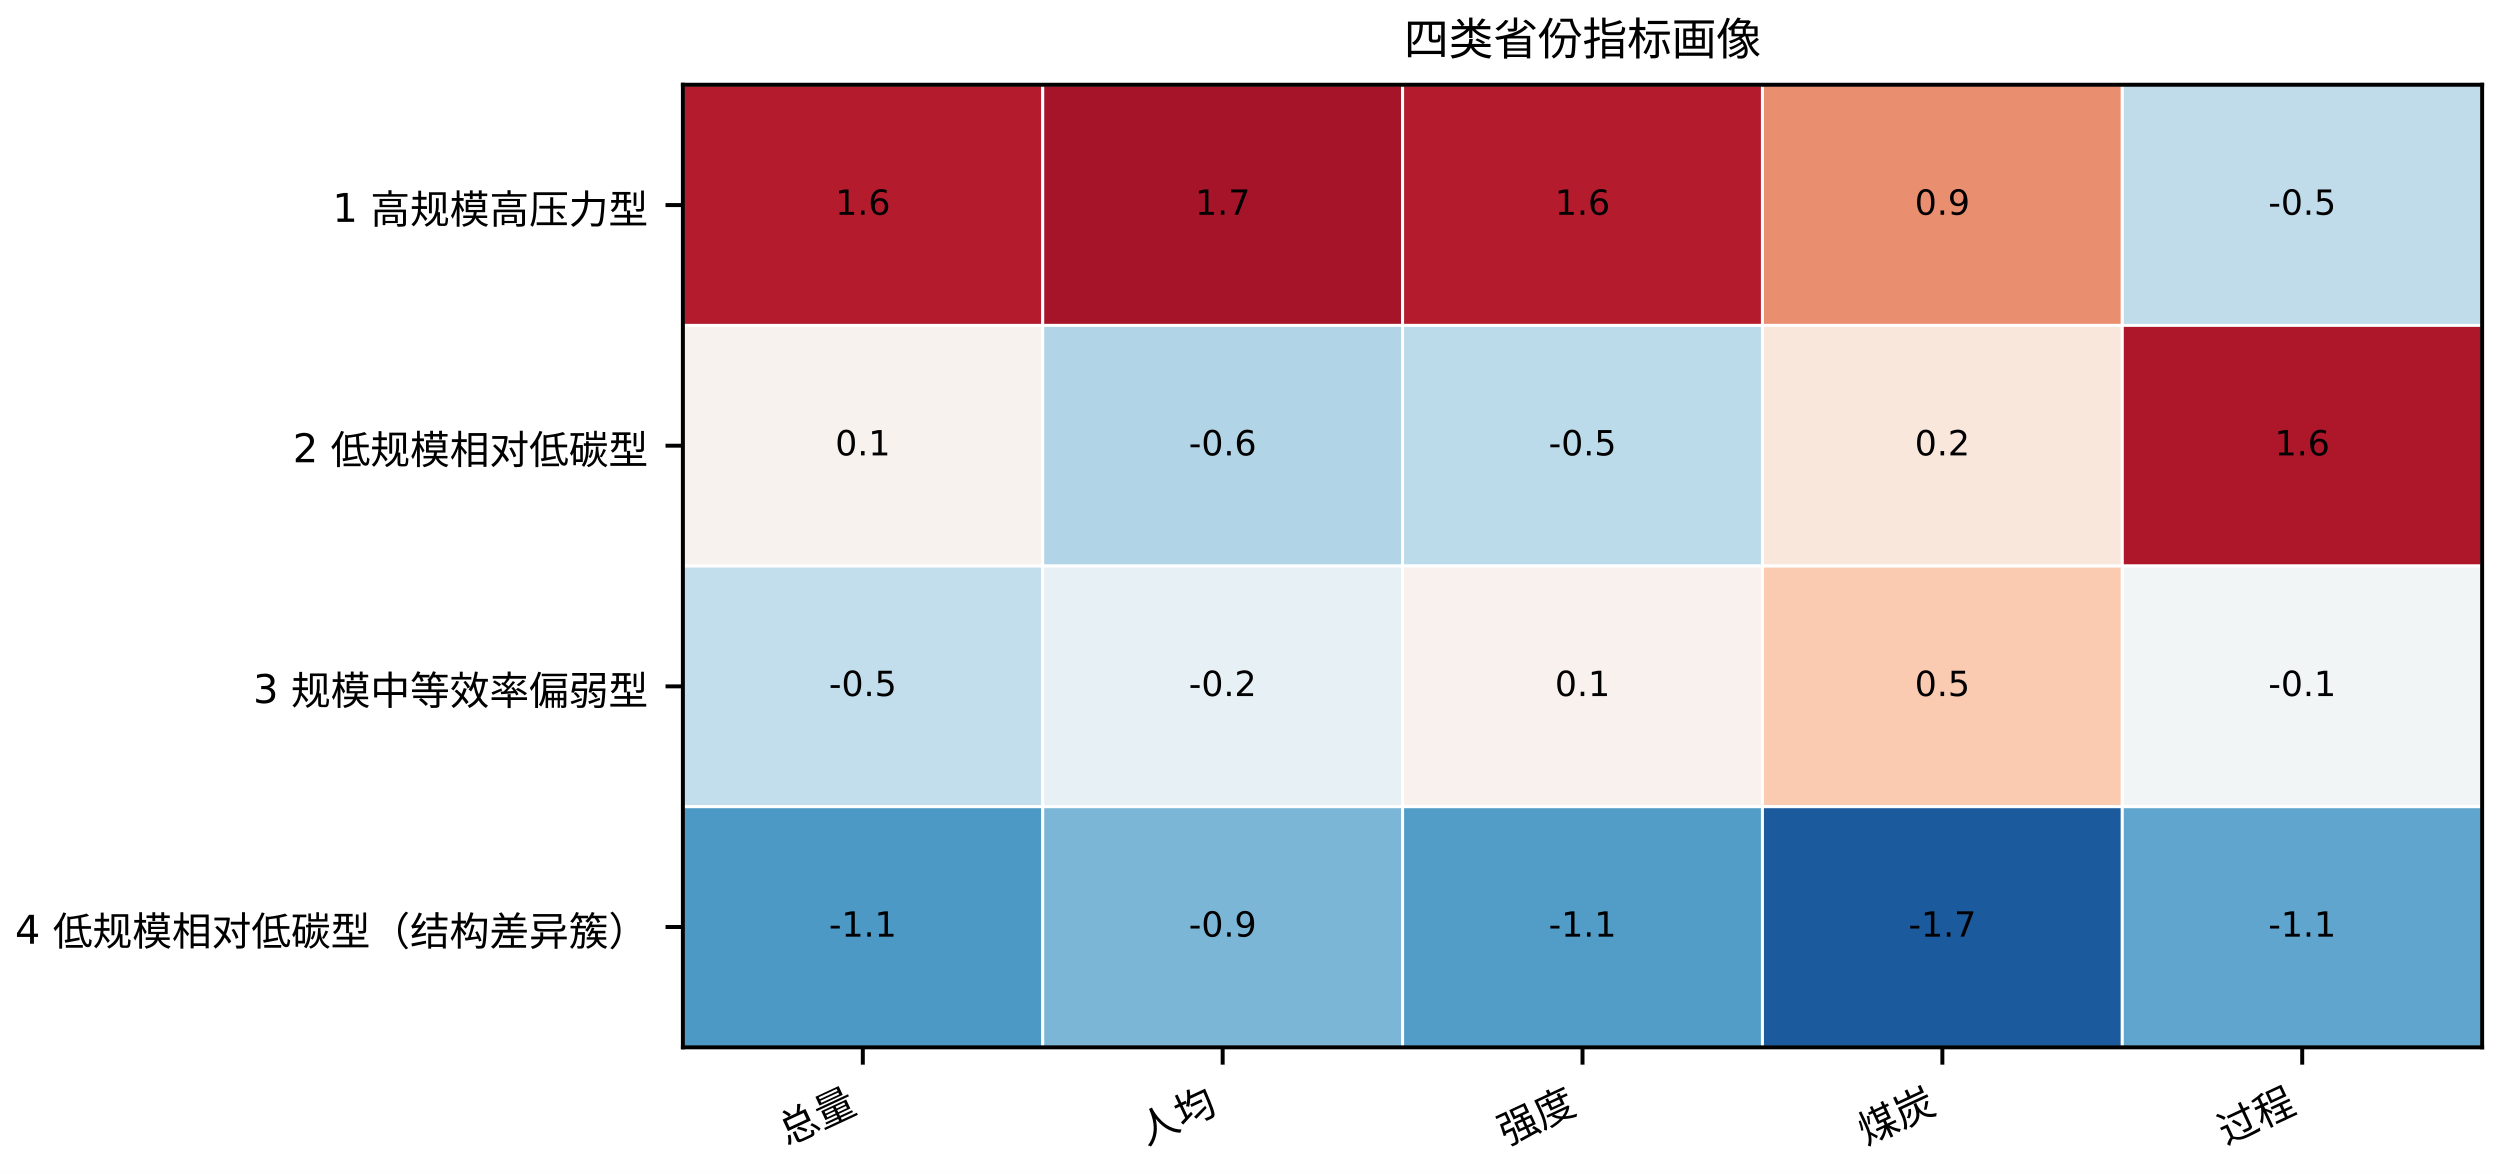
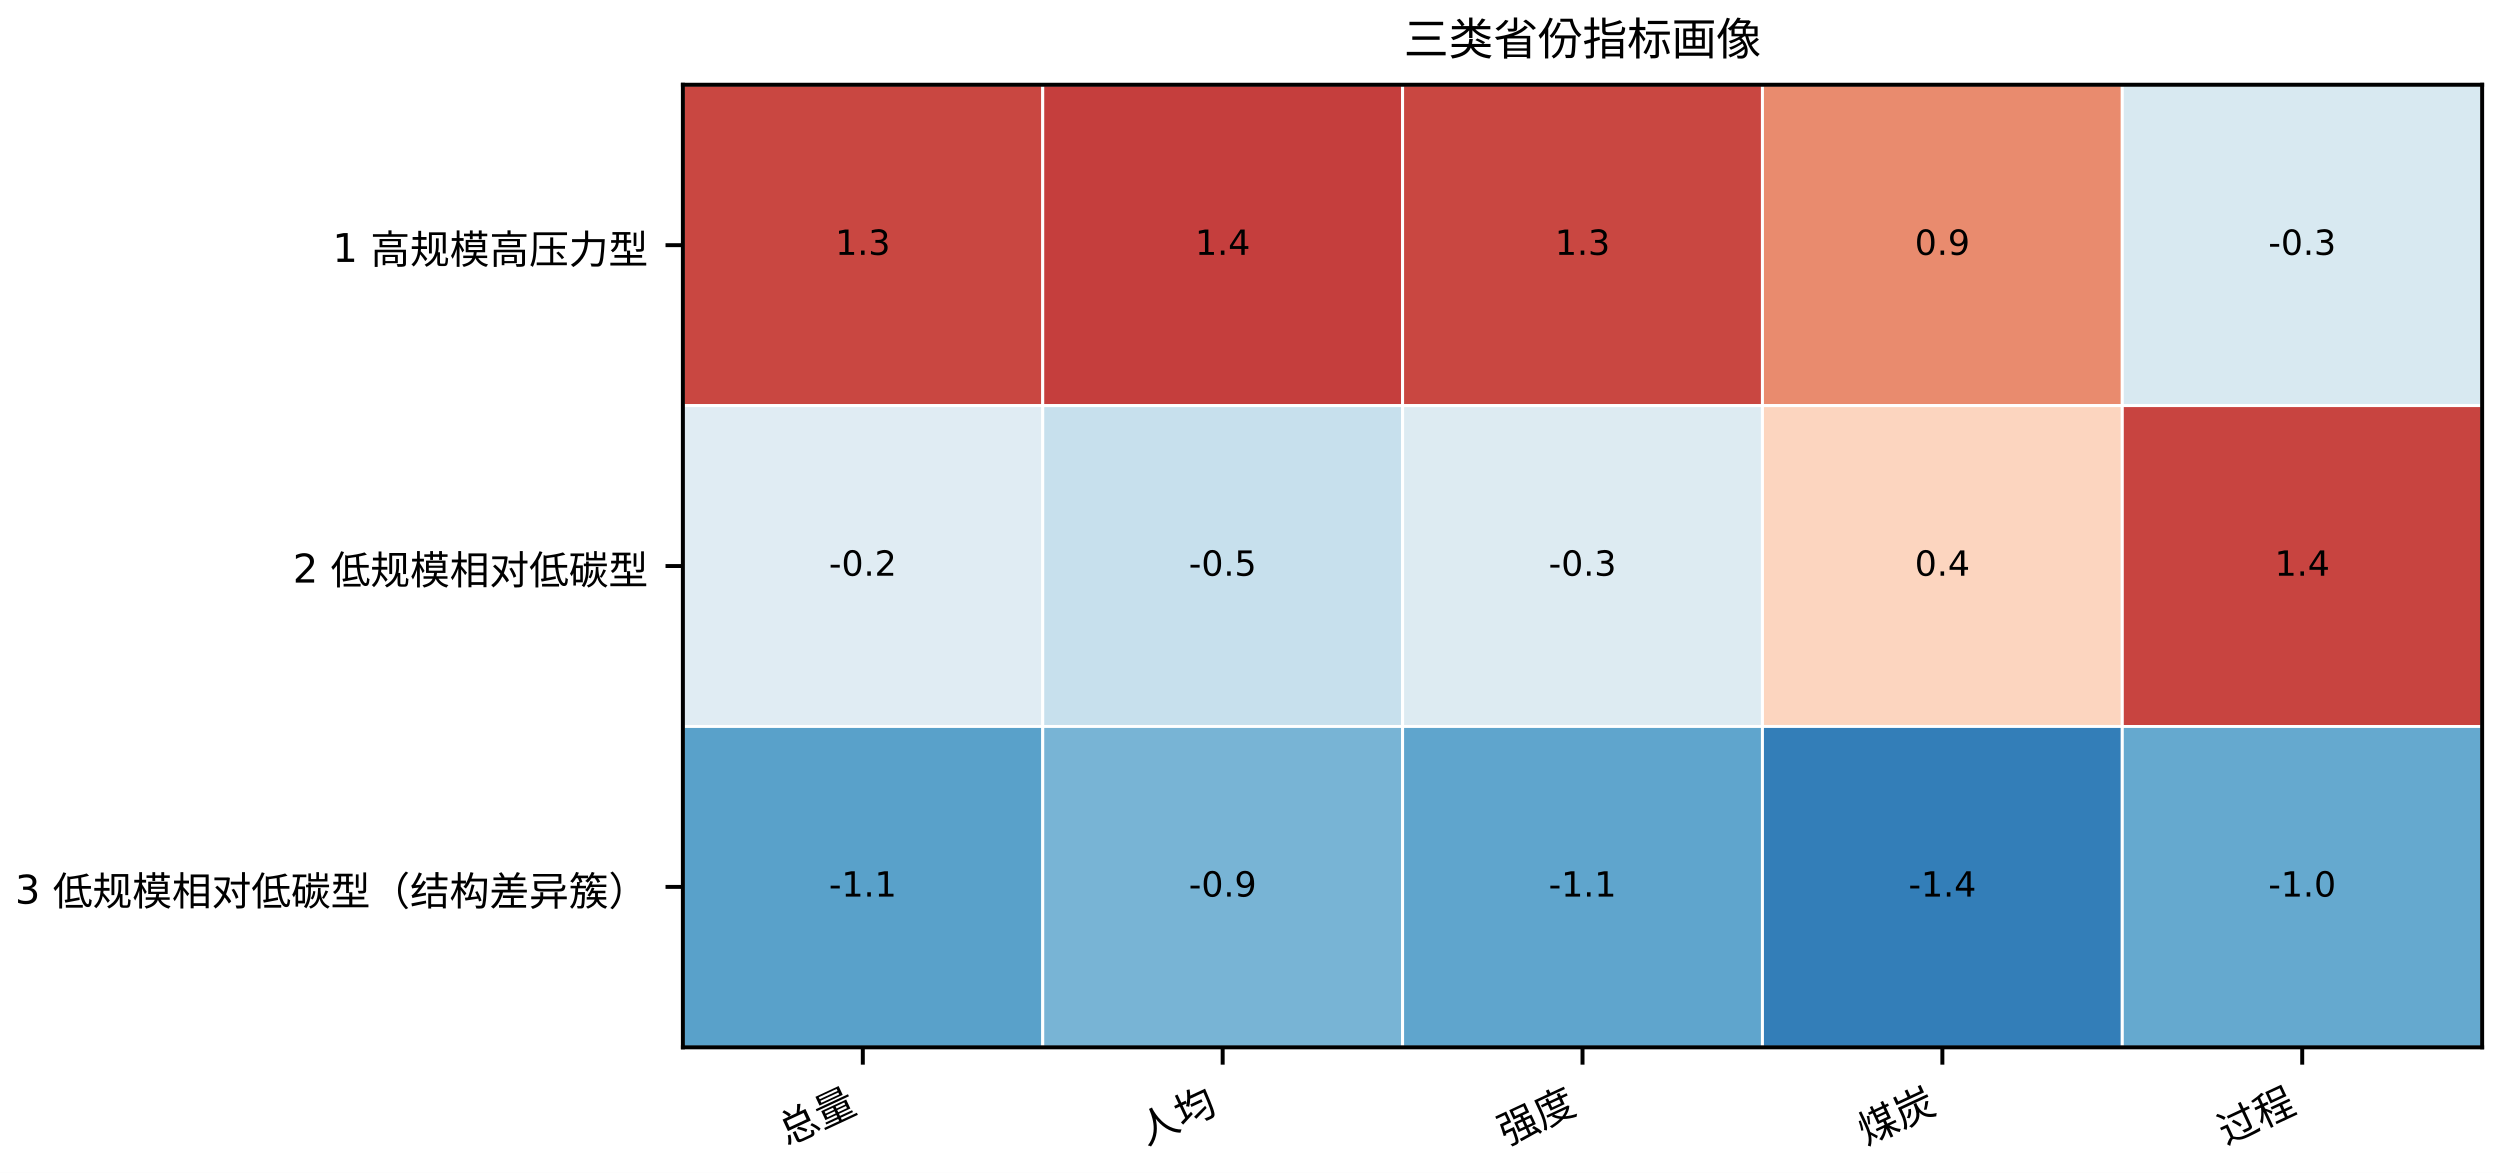
<svg xmlns="http://www.w3.org/2000/svg" xmlns:xlink="http://www.w3.org/1999/xlink" width="503.959pt" height="236.431pt" viewBox="0 0 503.959 236.431" version="1.1">
  <defs>
    <style type="text/css">*{stroke-linejoin: round; stroke-linecap: butt}</style>
  </defs>
  <g id="figure_1">
    <g id="patch_1">
      <path d="M -0 236.431  L 503.959 236.431  L 503.959 0  L -0 0  z " style="fill: #ffffff" />
    </g>
    <g id="axes_1">
      <g id="patch_2">
        <path d="M 137.659 211.124  L 500.359 211.124  L 500.359 17.084  L 137.659 17.084  z " style="fill: #ffffff" />
      </g>
      <g id="patch_3">
-         <path d="M 137.659 17.084  L 210.199 17.084  L 210.199 65.594  L 137.659 65.594  z " clip-path="url(#pf21d41bedc)" style="fill: #b41c2d; stroke: #ffffff; stroke-width: 0.6; stroke-linejoin: miter" />
+         <path d="M 137.659 17.084  L 210.199 17.084  L 210.199 81.764  L 137.659 81.764  z " clip-path="url(#p8ddbb17d19)" style="fill: #c94741; stroke: #ffffff; stroke-width: 0.6; stroke-linejoin: miter" />
      </g>
      <g id="patch_4">
-         <path d="M 210.199 17.084  L 282.739 17.084  L 282.739 65.594  L 210.199 65.594  z " clip-path="url(#pf21d41bedc)" style="fill: #a51429; stroke: #ffffff; stroke-width: 0.6; stroke-linejoin: miter" />
+         <path d="M 210.199 17.084  L 282.739 17.084  L 282.739 81.764  L 210.199 81.764  z " clip-path="url(#p8ddbb17d19)" style="fill: #c53e3d; stroke: #ffffff; stroke-width: 0.6; stroke-linejoin: miter" />
      </g>
      <g id="patch_5">
-         <path d="M 282.739 17.084  L 355.279 17.084  L 355.279 65.594  L 282.739 65.594  z " clip-path="url(#pf21d41bedc)" style="fill: #b41c2d; stroke: #ffffff; stroke-width: 0.6; stroke-linejoin: miter" />
+         <path d="M 282.739 17.084  L 355.279 17.084  L 355.279 81.764  L 282.739 81.764  z " clip-path="url(#p8ddbb17d19)" style="fill: #c94741; stroke: #ffffff; stroke-width: 0.6; stroke-linejoin: miter" />
      </g>
      <g id="patch_6">
-         <path d="M 355.279 17.084  L 427.819 17.084  L 427.819 65.594  L 355.279 65.594  z " clip-path="url(#pf21d41bedc)" style="fill: #ea8e70; stroke: #ffffff; stroke-width: 0.6; stroke-linejoin: miter" />
+         <path d="M 355.279 17.084  L 427.819 17.084  L 427.819 81.764  L 355.279 81.764  z " clip-path="url(#p8ddbb17d19)" style="fill: #e98b6e; stroke: #ffffff; stroke-width: 0.6; stroke-linejoin: miter" />
      </g>
      <g id="patch_7">
-         <path d="M 427.819 17.084  L 500.359 17.084  L 500.359 65.594  L 427.819 65.594  z " clip-path="url(#pf21d41bedc)" style="fill: #c0dceb; stroke: #ffffff; stroke-width: 0.6; stroke-linejoin: miter" />
+         <path d="M 427.819 17.084  L 500.359 17.084  L 500.359 81.764  L 427.819 81.764  z " clip-path="url(#p8ddbb17d19)" style="fill: #d8e9f1; stroke: #ffffff; stroke-width: 0.6; stroke-linejoin: miter" />
      </g>
      <g id="patch_8">
-         <path d="M 137.659 65.594  L 210.199 65.594  L 210.199 114.104  L 137.659 114.104  z " clip-path="url(#pf21d41bedc)" style="fill: #f8f2ef; stroke: #ffffff; stroke-width: 0.6; stroke-linejoin: miter" />
+         <path d="M 137.659 81.764  L 210.199 81.764  L 210.199 146.444  L 137.659 146.444  z " clip-path="url(#p8ddbb17d19)" style="fill: #e0ecf3; stroke: #ffffff; stroke-width: 0.6; stroke-linejoin: miter" />
      </g>
      <g id="patch_9">
-         <path d="M 210.199 65.594  L 282.739 65.594  L 282.739 114.104  L 210.199 114.104  z " clip-path="url(#pf21d41bedc)" style="fill: #b1d5e7; stroke: #ffffff; stroke-width: 0.6; stroke-linejoin: miter" />
+         <path d="M 210.199 81.764  L 282.739 81.764  L 282.739 146.444  L 210.199 146.444  z " clip-path="url(#p8ddbb17d19)" style="fill: #c7e0ed; stroke: #ffffff; stroke-width: 0.6; stroke-linejoin: miter" />
      </g>
      <g id="patch_10">
-         <path d="M 282.739 65.594  L 355.279 65.594  L 355.279 114.104  L 282.739 114.104  z " clip-path="url(#pf21d41bedc)" style="fill: #bbdaea; stroke: #ffffff; stroke-width: 0.6; stroke-linejoin: miter" />
+         <path d="M 282.739 81.764  L 355.279 81.764  L 355.279 146.444  L 282.739 146.444  z " clip-path="url(#p8ddbb17d19)" style="fill: #ddebf2; stroke: #ffffff; stroke-width: 0.6; stroke-linejoin: miter" />
      </g>
      <g id="patch_11">
-         <path d="M 355.279 65.594  L 427.819 65.594  L 427.819 114.104  L 355.279 114.104  z " clip-path="url(#pf21d41bedc)" style="fill: #fae7dc; stroke: #ffffff; stroke-width: 0.6; stroke-linejoin: miter" />
+         <path d="M 355.279 81.764  L 427.819 81.764  L 427.819 146.444  L 355.279 146.444  z " clip-path="url(#p8ddbb17d19)" style="fill: #fcd5bf; stroke: #ffffff; stroke-width: 0.6; stroke-linejoin: miter" />
      </g>
      <g id="patch_12">
-         <path d="M 427.819 65.594  L 500.359 65.594  L 500.359 114.104  L 427.819 114.104  z " clip-path="url(#pf21d41bedc)" style="fill: #ae172a; stroke: #ffffff; stroke-width: 0.6; stroke-linejoin: miter" />
+         <path d="M 427.819 81.764  L 500.359 81.764  L 500.359 146.444  L 427.819 146.444  z " clip-path="url(#p8ddbb17d19)" style="fill: #c84440; stroke: #ffffff; stroke-width: 0.6; stroke-linejoin: miter" />
      </g>
      <g id="patch_13">
-         <path d="M 137.659 114.104  L 210.199 114.104  L 210.199 162.614  L 137.659 162.614  z " clip-path="url(#pf21d41bedc)" style="fill: #c2ddec; stroke: #ffffff; stroke-width: 0.6; stroke-linejoin: miter" />
+         <path d="M 137.659 146.444  L 210.199 146.444  L 210.199 211.124  L 137.659 211.124  z " clip-path="url(#p8ddbb17d19)" style="fill: #59a1ca; stroke: #ffffff; stroke-width: 0.6; stroke-linejoin: miter" />
      </g>
      <g id="patch_14">
-         <path d="M 210.199 114.104  L 282.739 114.104  L 282.739 162.614  L 210.199 162.614  z " clip-path="url(#pf21d41bedc)" style="fill: #e7f0f4; stroke: #ffffff; stroke-width: 0.6; stroke-linejoin: miter" />
+         <path d="M 210.199 146.444  L 282.739 146.444  L 282.739 211.124  L 210.199 211.124  z " clip-path="url(#p8ddbb17d19)" style="fill: #78b4d5; stroke: #ffffff; stroke-width: 0.6; stroke-linejoin: miter" />
      </g>
      <g id="patch_15">
-         <path d="M 282.739 114.104  L 355.279 114.104  L 355.279 162.614  L 282.739 162.614  z " clip-path="url(#pf21d41bedc)" style="fill: #f8f1ed; stroke: #ffffff; stroke-width: 0.6; stroke-linejoin: miter" />
+         <path d="M 282.739 146.444  L 355.279 146.444  L 355.279 211.124  L 282.739 211.124  z " clip-path="url(#p8ddbb17d19)" style="fill: #5fa5cd; stroke: #ffffff; stroke-width: 0.6; stroke-linejoin: miter" />
      </g>
      <g id="patch_16">
-         <path d="M 355.279 114.104  L 427.819 114.104  L 427.819 162.614  L 355.279 162.614  z " clip-path="url(#pf21d41bedc)" style="fill: #facab1; stroke: #ffffff; stroke-width: 0.6; stroke-linejoin: miter" />
+         <path d="M 355.279 146.444  L 427.819 146.444  L 427.819 211.124  L 355.279 211.124  z " clip-path="url(#p8ddbb17d19)" style="fill: #337eb8; stroke: #ffffff; stroke-width: 0.6; stroke-linejoin: miter" />
      </g>
      <g id="patch_17">
-         <path d="M 427.819 114.104  L 500.359 114.104  L 500.359 162.614  L 427.819 162.614  z " clip-path="url(#pf21d41bedc)" style="fill: #f2f5f6; stroke: #ffffff; stroke-width: 0.6; stroke-linejoin: miter" />
-       </g>
-       <g id="patch_18">
-         <path d="M 137.659 162.614  L 210.199 162.614  L 210.199 211.124  L 137.659 211.124  z " clip-path="url(#pf21d41bedc)" style="fill: #4c99c6; stroke: #ffffff; stroke-width: 0.6; stroke-linejoin: miter" />
-       </g>
-       <g id="patch_19">
-         <path d="M 210.199 162.614  L 282.739 162.614  L 282.739 211.124  L 210.199 211.124  z " clip-path="url(#pf21d41bedc)" style="fill: #7bb6d6; stroke: #ffffff; stroke-width: 0.6; stroke-linejoin: miter" />
-       </g>
-       <g id="patch_20">
-         <path d="M 282.739 162.614  L 355.279 162.614  L 355.279 211.124  L 282.739 211.124  z " clip-path="url(#pf21d41bedc)" style="fill: #529dc8; stroke: #ffffff; stroke-width: 0.6; stroke-linejoin: miter" />
-       </g>
-       <g id="patch_21">
-         <path d="M 355.279 162.614  L 427.819 162.614  L 427.819 211.124  L 355.279 211.124  z " clip-path="url(#pf21d41bedc)" style="fill: #1b5a9c; stroke: #ffffff; stroke-width: 0.6; stroke-linejoin: miter" />
-       </g>
-       <g id="patch_22">
-         <path d="M 427.819 162.614  L 500.359 162.614  L 500.359 211.124  L 427.819 211.124  z " clip-path="url(#pf21d41bedc)" style="fill: #5fa5cd; stroke: #ffffff; stroke-width: 0.6; stroke-linejoin: miter" />
+         <path d="M 427.819 146.444  L 500.359 146.444  L 500.359 211.124  L 427.819 211.124  z " clip-path="url(#p8ddbb17d19)" style="fill: #65a9cf; stroke: #ffffff; stroke-width: 0.6; stroke-linejoin: miter" />
      </g>
      <g id="matplotlib.axis_1">
        <g id="xtick_1">
          <g id="line2d_1">
            <defs>
-               <path id="m8d99b3dd4e" d="M 0 0  L 0 3.5  " style="stroke: #000000; stroke-width: 0.8" />
+               <path id="m20960488a3" d="M 0 0  L 0 3.5  " style="stroke: #000000; stroke-width: 0.8" />
            </defs>
            <g>
-               <use xlink:href="#m8d99b3dd4e" x="173.929" y="211.124" style="stroke: #000000; stroke-width: 0.8" />
+               <use xlink:href="#m20960488a3" x="173.929" y="211.124" style="stroke: #000000; stroke-width: 0.8" />
            </g>
          </g>
          <g id="text_1">
            <text style="font-size: 8px; font-family: 'Microsoft YaHei', 'SimHei', 'Arial Unicode MS', 'DejaVu Sans', sans-serif" transform="translate(158.571 230.9503) rotate(-25)">总量</text>
          </g>
        </g>
        <g id="xtick_2">
          <g id="line2d_2">
            <g>
-               <use xlink:href="#m8d99b3dd4e" x="246.469" y="211.124" style="stroke: #000000; stroke-width: 0.8" />
+               <use xlink:href="#m20960488a3" x="246.469" y="211.124" style="stroke: #000000; stroke-width: 0.8" />
            </g>
          </g>
          <g id="text_2">
            <text style="font-size: 8px; font-family: 'Microsoft YaHei', 'SimHei', 'Arial Unicode MS', 'DejaVu Sans', sans-serif" transform="translate(231.111 230.9152) rotate(-25)">人均</text>
          </g>
        </g>
        <g id="xtick_3">
          <g id="line2d_3">
            <g>
-               <use xlink:href="#m8d99b3dd4e" x="319.009" y="211.124" style="stroke: #000000; stroke-width: 0.8" />
+               <use xlink:href="#m20960488a3" x="319.009" y="211.124" style="stroke: #000000; stroke-width: 0.8" />
            </g>
          </g>
          <g id="text_3">
            <text style="font-size: 8px; font-family: 'Microsoft YaHei', 'SimHei', 'Arial Unicode MS', 'DejaVu Sans', sans-serif" transform="translate(303.651 230.9933) rotate(-25)">强度</text>
          </g>
        </g>
        <g id="xtick_4">
          <g id="line2d_4">
            <g>
-               <use xlink:href="#m8d99b3dd4e" x="391.549" y="211.124" style="stroke: #000000; stroke-width: 0.8" />
+               <use xlink:href="#m20960488a3" x="391.549" y="211.124" style="stroke: #000000; stroke-width: 0.8" />
            </g>
          </g>
          <g id="text_4">
            <text style="font-size: 8px; font-family: 'Microsoft YaHei', 'SimHei', 'Arial Unicode MS', 'DejaVu Sans', sans-serif" transform="translate(376.191 230.9152) rotate(-25)">煤炭</text>
          </g>
        </g>
        <g id="xtick_5">
          <g id="line2d_5">
            <g>
-               <use xlink:href="#m8d99b3dd4e" x="464.089" y="211.124" style="stroke: #000000; stroke-width: 0.8" />
+               <use xlink:href="#m20960488a3" x="464.089" y="211.124" style="stroke: #000000; stroke-width: 0.8" />
            </g>
          </g>
          <g id="text_5">
            <text style="font-size: 8px; font-family: 'Microsoft YaHei', 'SimHei', 'Arial Unicode MS', 'DejaVu Sans', sans-serif" transform="translate(448.731 230.8936) rotate(-25)">过程</text>
          </g>
        </g>
      </g>
      <g id="matplotlib.axis_2">
        <g id="ytick_1">
          <g id="line2d_6">
            <defs>
-               <path id="m7ab865ea1a" d="M 0 0  L -3.5 0  " style="stroke: #000000; stroke-width: 0.8" />
+               <path id="m74c945d66f" d="M 0 0  L -3.5 0  " style="stroke: #000000; stroke-width: 0.8" />
            </defs>
            <g>
-               <use xlink:href="#m7ab865ea1a" x="137.659" y="41.339" style="stroke: #000000; stroke-width: 0.8" />
+               <use xlink:href="#m74c945d66f" x="137.659" y="49.424" style="stroke: #000000; stroke-width: 0.8" />
            </g>
          </g>
          <g id="text_6">
-             <text style="font-size: 8px; font-family: 'Microsoft YaHei', 'SimHei', 'Arial Unicode MS', 'DejaVu Sans', sans-serif; text-anchor: end" x="130.659" y="44.716" transform="rotate(-0 130.6587 44.71594)">1 高规模高压力型</text>
+             <text style="font-size: 8px; font-family: 'Microsoft YaHei', 'SimHei', 'Arial Unicode MS', 'DejaVu Sans', sans-serif; text-anchor: end" x="130.659" y="52.801" transform="rotate(-0 130.6587 52.80094)">1 高规模高压力型</text>
          </g>
        </g>
        <g id="ytick_2">
          <g id="line2d_7">
            <g>
-               <use xlink:href="#m7ab865ea1a" x="137.659" y="89.849" style="stroke: #000000; stroke-width: 0.8" />
+               <use xlink:href="#m74c945d66f" x="137.659" y="114.104" style="stroke: #000000; stroke-width: 0.8" />
            </g>
          </g>
          <g id="text_7">
-             <text style="font-size: 8px; font-family: 'Microsoft YaHei', 'SimHei', 'Arial Unicode MS', 'DejaVu Sans', sans-serif; text-anchor: end" x="130.659" y="93.183" transform="rotate(-0 130.6587 93.18281)">2 低规模相对低碳型</text>
+             <text style="font-size: 8px; font-family: 'Microsoft YaHei', 'SimHei', 'Arial Unicode MS', 'DejaVu Sans', sans-serif; text-anchor: end" x="130.659" y="117.438" transform="rotate(-0 130.6587 117.4378)">2 低规模相对低碳型</text>
          </g>
        </g>
        <g id="ytick_3">
          <g id="line2d_8">
            <g>
-               <use xlink:href="#m7ab865ea1a" x="137.659" y="138.359" style="stroke: #000000; stroke-width: 0.8" />
+               <use xlink:href="#m74c945d66f" x="137.659" y="178.784" style="stroke: #000000; stroke-width: 0.8" />
            </g>
          </g>
          <g id="text_8">
-             <text style="font-size: 8px; font-family: 'Microsoft YaHei', 'SimHei', 'Arial Unicode MS', 'DejaVu Sans', sans-serif; text-anchor: end" x="130.659" y="141.717" transform="rotate(-0 130.6587 141.7166)">3 规模中等效率偏弱型</text>
-           </g>
-         </g>
-         <g id="ytick_4">
-           <g id="line2d_9">
-             <g>
-               <use xlink:href="#m7ab865ea1a" x="137.659" y="186.869" style="stroke: #000000; stroke-width: 0.8" />
-             </g>
-           </g>
-           <g id="text_9">
-             <text style="font-size: 8px; font-family: 'Microsoft YaHei', 'SimHei', 'Arial Unicode MS', 'DejaVu Sans', sans-serif; text-anchor: end" x="130.659" y="190.246" transform="rotate(-0 130.6587 190.2459)">4 低规模相对低碳型（结构差异簇）</text>
-           </g>
-         </g>
-       </g>
-       <g id="patch_23">
+             <text style="font-size: 8px; font-family: 'Microsoft YaHei', 'SimHei', 'Arial Unicode MS', 'DejaVu Sans', sans-serif; text-anchor: end" x="130.659" y="182.161" transform="rotate(-0 130.6587 182.1609)">3 低规模相对低碳型（结构差异簇）</text>
+           </g>
+         </g>
+       </g>
+       <g id="patch_18">
        <path d="M 137.659 211.124  L 137.659 17.084  " style="fill: none; stroke: #000000; stroke-width: 0.8; stroke-linejoin: miter; stroke-linecap: square" />
      </g>
-       <g id="patch_24">
+       <g id="patch_19">
        <path d="M 500.359 211.124  L 500.359 17.084  " style="fill: none; stroke: #000000; stroke-width: 0.8; stroke-linejoin: miter; stroke-linecap: square" />
      </g>
-       <g id="patch_25">
+       <g id="patch_20">
        <path d="M 137.659 211.124  L 500.359 211.124  " style="fill: none; stroke: #000000; stroke-width: 0.8; stroke-linejoin: miter; stroke-linecap: square" />
      </g>
-       <g id="patch_26">
+       <g id="patch_21">
        <path d="M 137.659 17.084  L 500.359 17.084  " style="fill: none; stroke: #000000; stroke-width: 0.8; stroke-linejoin: miter; stroke-linecap: square" />
      </g>
+       <g id="text_9">
+         <text style="font-size: 7px; font-family: 'Microsoft YaHei', 'SimHei', 'Arial Unicode MS', 'DejaVu Sans', sans-serif; text-anchor: middle" x="173.929" y="51.379" transform="rotate(-0 173.9288 51.37914)">1.3</text>
+       </g>
      <g id="text_10">
-         <text style="font-size: 7px; font-family: 'Microsoft YaHei', 'SimHei', 'Arial Unicode MS', 'DejaVu Sans', sans-serif; text-anchor: middle" x="173.929" y="43.294" transform="rotate(-0 173.9288 43.29414)">1.6</text>
+         <text style="font-size: 7px; font-family: 'Microsoft YaHei', 'SimHei', 'Arial Unicode MS', 'DejaVu Sans', sans-serif; text-anchor: middle" x="246.469" y="51.379" transform="rotate(-0 246.4688 51.37914)">1.4</text>
      </g>
      <g id="text_11">
-         <text style="font-size: 7px; font-family: 'Microsoft YaHei', 'SimHei', 'Arial Unicode MS', 'DejaVu Sans', sans-serif; text-anchor: middle" x="246.469" y="43.294" transform="rotate(-0 246.4688 43.29414)">1.7</text>
+         <text style="font-size: 7px; font-family: 'Microsoft YaHei', 'SimHei', 'Arial Unicode MS', 'DejaVu Sans', sans-serif; text-anchor: middle" x="319.009" y="51.379" transform="rotate(-0 319.0088 51.37914)">1.3</text>
      </g>
      <g id="text_12">
-         <text style="font-size: 7px; font-family: 'Microsoft YaHei', 'SimHei', 'Arial Unicode MS', 'DejaVu Sans', sans-serif; text-anchor: middle" x="319.009" y="43.294" transform="rotate(-0 319.0088 43.29414)">1.6</text>
+         <text style="font-size: 7px; font-family: 'Microsoft YaHei', 'SimHei', 'Arial Unicode MS', 'DejaVu Sans', sans-serif; text-anchor: middle" x="391.549" y="51.379" transform="rotate(-0 391.5487 51.37914)">0.9</text>
      </g>
      <g id="text_13">
-         <text style="font-size: 7px; font-family: 'Microsoft YaHei', 'SimHei', 'Arial Unicode MS', 'DejaVu Sans', sans-serif; text-anchor: middle" x="391.549" y="43.294" transform="rotate(-0 391.5487 43.29414)">0.9</text>
+         <text style="font-size: 7px; font-family: 'Microsoft YaHei', 'SimHei', 'Arial Unicode MS', 'DejaVu Sans', sans-serif; text-anchor: middle" x="464.089" y="51.379" transform="rotate(-0 464.0888 51.37914)">-0.3</text>
      </g>
      <g id="text_14">
-         <text style="font-size: 7px; font-family: 'Microsoft YaHei', 'SimHei', 'Arial Unicode MS', 'DejaVu Sans', sans-serif; text-anchor: middle" x="464.089" y="43.294" transform="rotate(-0 464.0888 43.29414)">-0.5</text>
+         <text style="font-size: 7px; font-family: 'Microsoft YaHei', 'SimHei', 'Arial Unicode MS', 'DejaVu Sans', sans-serif; text-anchor: middle" x="173.929" y="116.059" transform="rotate(-0 173.9288 116.0591)">-0.2</text>
      </g>
      <g id="text_15">
-         <text style="font-size: 7px; font-family: 'Microsoft YaHei', 'SimHei', 'Arial Unicode MS', 'DejaVu Sans', sans-serif; text-anchor: middle" x="173.929" y="91.804" transform="rotate(-0 173.9288 91.80414)">0.1</text>
+         <text style="font-size: 7px; font-family: 'Microsoft YaHei', 'SimHei', 'Arial Unicode MS', 'DejaVu Sans', sans-serif; text-anchor: middle" x="246.469" y="116.059" transform="rotate(-0 246.4688 116.0591)">-0.5</text>
      </g>
      <g id="text_16">
-         <text style="font-size: 7px; font-family: 'Microsoft YaHei', 'SimHei', 'Arial Unicode MS', 'DejaVu Sans', sans-serif; text-anchor: middle" x="246.469" y="91.804" transform="rotate(-0 246.4688 91.80414)">-0.6</text>
+         <text style="font-size: 7px; font-family: 'Microsoft YaHei', 'SimHei', 'Arial Unicode MS', 'DejaVu Sans', sans-serif; text-anchor: middle" x="319.009" y="116.059" transform="rotate(-0 319.0088 116.0591)">-0.3</text>
      </g>
      <g id="text_17">
-         <text style="font-size: 7px; font-family: 'Microsoft YaHei', 'SimHei', 'Arial Unicode MS', 'DejaVu Sans', sans-serif; text-anchor: middle" x="319.009" y="91.804" transform="rotate(-0 319.0088 91.80414)">-0.5</text>
+         <text style="font-size: 7px; font-family: 'Microsoft YaHei', 'SimHei', 'Arial Unicode MS', 'DejaVu Sans', sans-serif; text-anchor: middle" x="391.549" y="116.059" transform="rotate(-0 391.5487 116.0591)">0.4</text>
      </g>
      <g id="text_18">
-         <text style="font-size: 7px; font-family: 'Microsoft YaHei', 'SimHei', 'Arial Unicode MS', 'DejaVu Sans', sans-serif; text-anchor: middle" x="391.549" y="91.804" transform="rotate(-0 391.5487 91.80414)">0.2</text>
+         <text style="font-size: 7px; font-family: 'Microsoft YaHei', 'SimHei', 'Arial Unicode MS', 'DejaVu Sans', sans-serif; text-anchor: middle" x="464.089" y="116.059" transform="rotate(-0 464.0888 116.0591)">1.4</text>
      </g>
      <g id="text_19">
-         <text style="font-size: 7px; font-family: 'Microsoft YaHei', 'SimHei', 'Arial Unicode MS', 'DejaVu Sans', sans-serif; text-anchor: middle" x="464.089" y="91.804" transform="rotate(-0 464.0888 91.80414)">1.6</text>
+         <text style="font-size: 7px; font-family: 'Microsoft YaHei', 'SimHei', 'Arial Unicode MS', 'DejaVu Sans', sans-serif; text-anchor: middle" x="173.929" y="180.739" transform="rotate(-0 173.9288 180.7391)">-1.1</text>
      </g>
      <g id="text_20">
-         <text style="font-size: 7px; font-family: 'Microsoft YaHei', 'SimHei', 'Arial Unicode MS', 'DejaVu Sans', sans-serif; text-anchor: middle" x="173.929" y="140.314" transform="rotate(-0 173.9288 140.3141)">-0.5</text>
+         <text style="font-size: 7px; font-family: 'Microsoft YaHei', 'SimHei', 'Arial Unicode MS', 'DejaVu Sans', sans-serif; text-anchor: middle" x="246.469" y="180.739" transform="rotate(-0 246.4688 180.7391)">-0.9</text>
      </g>
      <g id="text_21">
-         <text style="font-size: 7px; font-family: 'Microsoft YaHei', 'SimHei', 'Arial Unicode MS', 'DejaVu Sans', sans-serif; text-anchor: middle" x="246.469" y="140.314" transform="rotate(-0 246.4688 140.3141)">-0.2</text>
+         <text style="font-size: 7px; font-family: 'Microsoft YaHei', 'SimHei', 'Arial Unicode MS', 'DejaVu Sans', sans-serif; text-anchor: middle" x="319.009" y="180.739" transform="rotate(-0 319.0088 180.7391)">-1.1</text>
      </g>
      <g id="text_22">
-         <text style="font-size: 7px; font-family: 'Microsoft YaHei', 'SimHei', 'Arial Unicode MS', 'DejaVu Sans', sans-serif; text-anchor: middle" x="319.009" y="140.314" transform="rotate(-0 319.0088 140.3141)">0.1</text>
+         <text style="font-size: 7px; font-family: 'Microsoft YaHei', 'SimHei', 'Arial Unicode MS', 'DejaVu Sans', sans-serif; text-anchor: middle" x="391.549" y="180.739" transform="rotate(-0 391.5487 180.7391)">-1.4</text>
      </g>
      <g id="text_23">
-         <text style="font-size: 7px; font-family: 'Microsoft YaHei', 'SimHei', 'Arial Unicode MS', 'DejaVu Sans', sans-serif; text-anchor: middle" x="391.549" y="140.314" transform="rotate(-0 391.5487 140.3141)">0.5</text>
+         <text style="font-size: 7px; font-family: 'Microsoft YaHei', 'SimHei', 'Arial Unicode MS', 'DejaVu Sans', sans-serif; text-anchor: middle" x="464.089" y="180.739" transform="rotate(-0 464.0888 180.7391)">-1.0</text>
      </g>
      <g id="text_24">
-         <text style="font-size: 7px; font-family: 'Microsoft YaHei', 'SimHei', 'Arial Unicode MS', 'DejaVu Sans', sans-serif; text-anchor: middle" x="464.089" y="140.314" transform="rotate(-0 464.0888 140.3141)">-0.1</text>
-       </g>
-       <g id="text_25">
-         <text style="font-size: 7px; font-family: 'Microsoft YaHei', 'SimHei', 'Arial Unicode MS', 'DejaVu Sans', sans-serif; text-anchor: middle" x="173.929" y="188.824" transform="rotate(-0 173.9288 188.8241)">-1.1</text>
-       </g>
-       <g id="text_26">
-         <text style="font-size: 7px; font-family: 'Microsoft YaHei', 'SimHei', 'Arial Unicode MS', 'DejaVu Sans', sans-serif; text-anchor: middle" x="246.469" y="188.824" transform="rotate(-0 246.4688 188.8241)">-0.9</text>
-       </g>
-       <g id="text_27">
-         <text style="font-size: 7px; font-family: 'Microsoft YaHei', 'SimHei', 'Arial Unicode MS', 'DejaVu Sans', sans-serif; text-anchor: middle" x="319.009" y="188.824" transform="rotate(-0 319.0088 188.8241)">-1.1</text>
-       </g>
-       <g id="text_28">
-         <text style="font-size: 7px; font-family: 'Microsoft YaHei', 'SimHei', 'Arial Unicode MS', 'DejaVu Sans', sans-serif; text-anchor: middle" x="391.549" y="188.824" transform="rotate(-0 391.5487 188.8241)">-1.7</text>
-       </g>
-       <g id="text_29">
-         <text style="font-size: 7px; font-family: 'Microsoft YaHei', 'SimHei', 'Arial Unicode MS', 'DejaVu Sans', sans-serif; text-anchor: middle" x="464.089" y="188.824" transform="rotate(-0 464.0888 188.8241)">-1.1</text>
-       </g>
-       <g id="text_30">
-         <text style="font-size: 9px; font-family: 'Microsoft YaHei', 'SimHei', 'Arial Unicode MS', 'DejaVu Sans', sans-serif; text-anchor: middle" x="319.009" y="11.084" transform="rotate(-0 319.0088 11.08406)">四类省份指标画像</text>
+         <text style="font-size: 9px; font-family: 'Microsoft YaHei', 'SimHei', 'Arial Unicode MS', 'DejaVu Sans', sans-serif; text-anchor: middle" x="319.009" y="11.084" transform="rotate(-0 319.0088 11.08406)">三类省份指标画像</text>
      </g>
    </g>
  </g>
  <defs>
-     <clipPath id="pf21d41bedc">
+     <clipPath id="p8ddbb17d19">
      <rect x="137.659" y="17.084" width="362.7" height="194.04" />
    </clipPath>
  </defs>
</svg>
